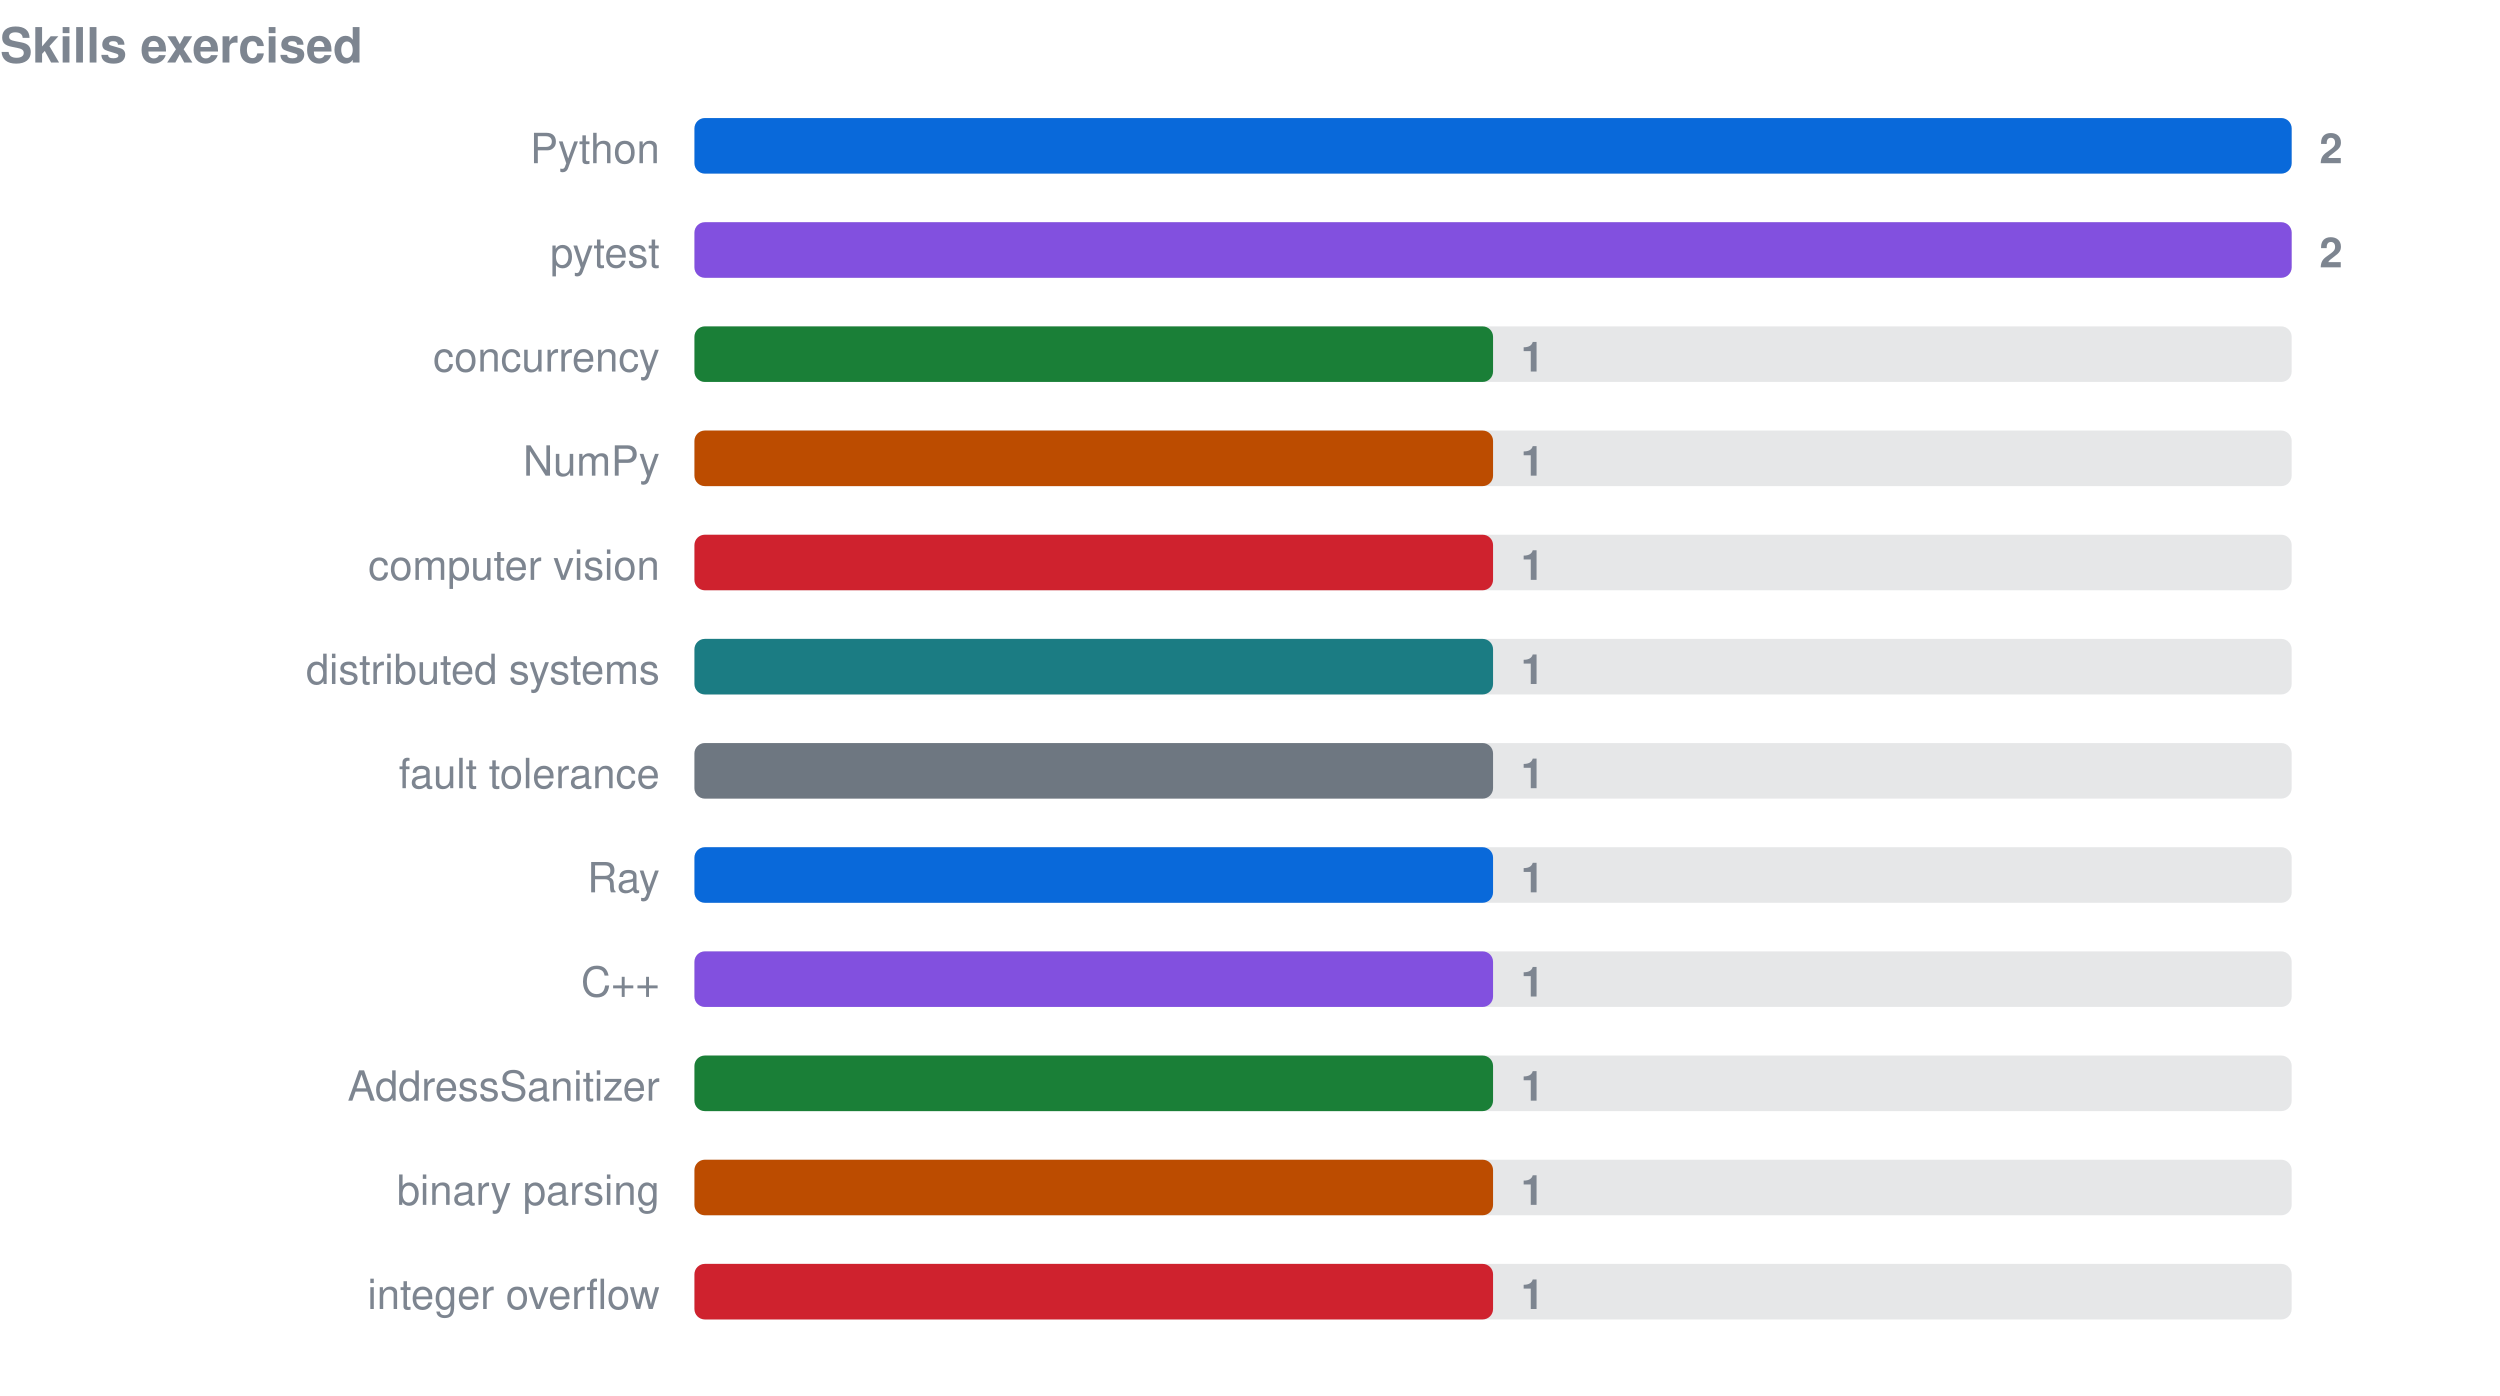
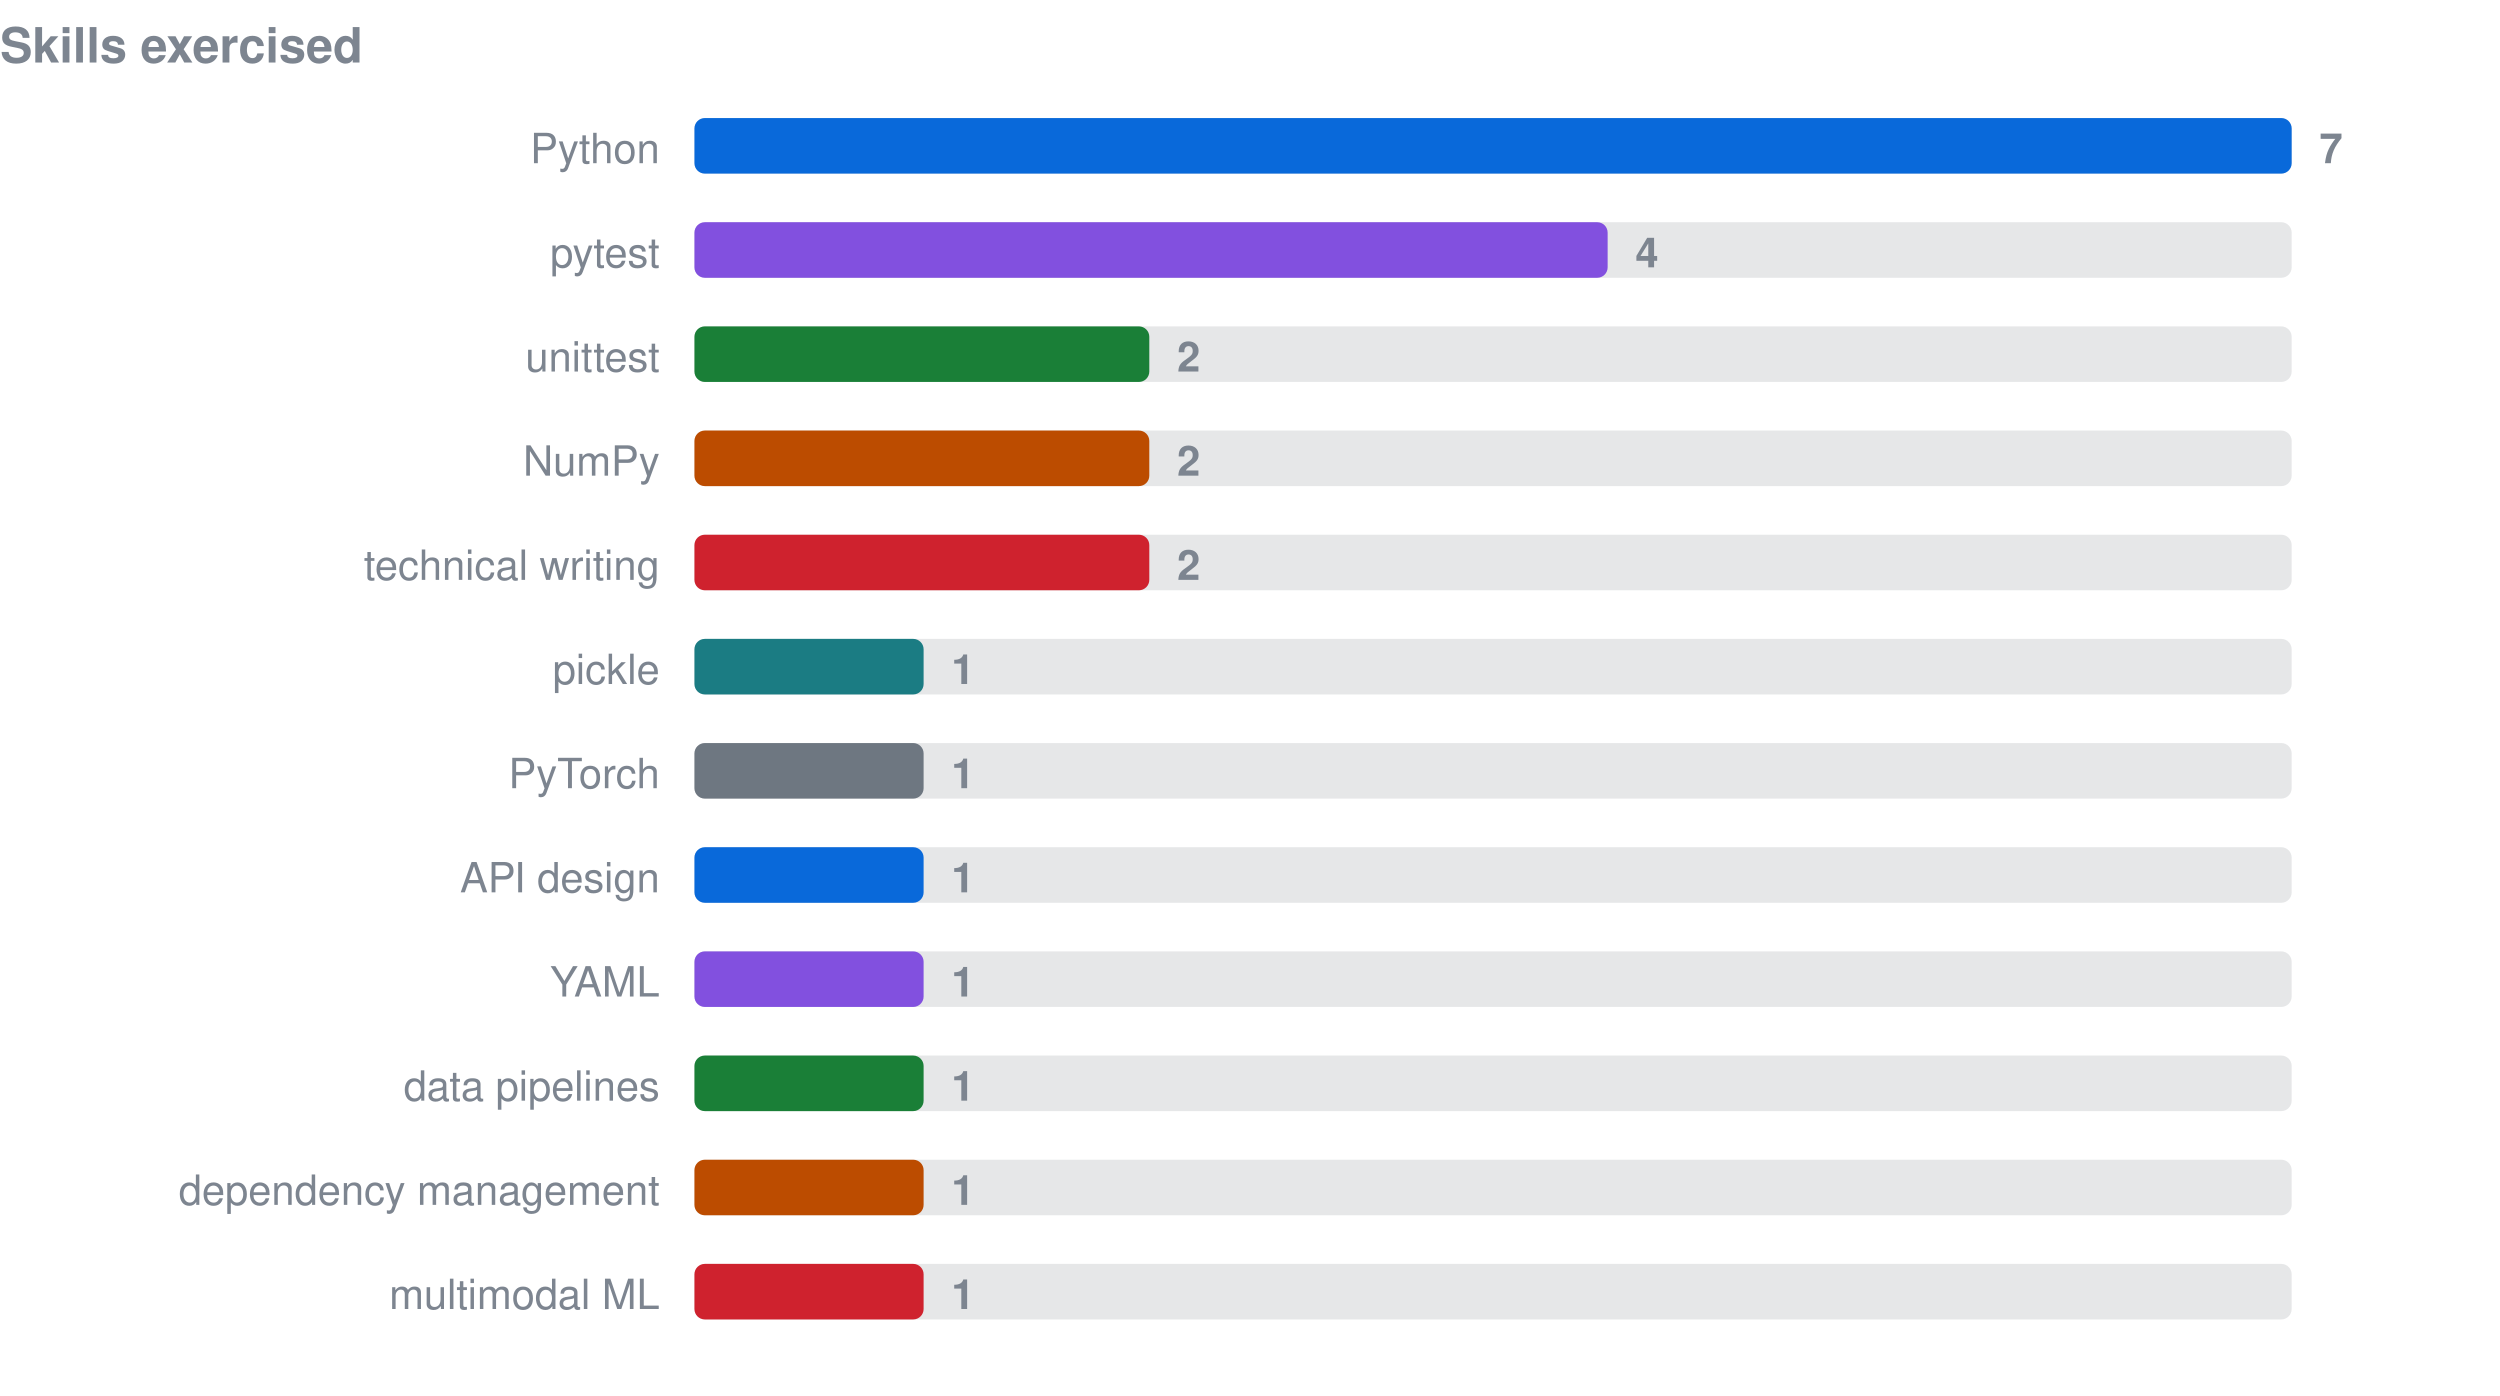
<svg xmlns="http://www.w3.org/2000/svg" width="720" height="402" viewBox="0 0 720 402" font-family="-apple-system,BlinkMacSystemFont,Segoe UI,Helvetica,Arial,sans-serif">
  <text x="0" y="18" font-size="14" font-weight="600" fill="#7d8590">Skills exercised</text>
  <text x="190" y="47" text-anchor="end" font-size="12" fill="#7d8590">Python</text>
  <rect x="200" y="34" width="460" height="16" rx="3" fill="#57606a26" />
  <rect x="200" y="34" width="460" height="16" rx="3" fill="#0969da" />
-   <text x="668" y="47" font-size="12" font-weight="600" fill="#7d8590">2</text>
+   <text x="668" y="47" font-size="12" font-weight="600" fill="#7d8590">7</text>
  <text x="190" y="77" text-anchor="end" font-size="12" fill="#7d8590">pytest</text>
  <rect x="200" y="64" width="460" height="16" rx="3" fill="#57606a26" />
-   <rect x="200" y="64" width="460" height="16" rx="3" fill="#8250df" />
-   <text x="668" y="77" font-size="12" font-weight="600" fill="#7d8590">2</text>
-   <text x="190" y="107" text-anchor="end" font-size="12" fill="#7d8590">concurrency</text>
+   <rect x="200" y="64" width="263" height="16" rx="3" fill="#8250df" />
+   <text x="471" y="77" font-size="12" font-weight="600" fill="#7d8590">4</text>
+   <text x="190" y="107" text-anchor="end" font-size="12" fill="#7d8590">unittest</text>
  <rect x="200" y="94" width="460" height="16" rx="3" fill="#57606a26" />
-   <rect x="200" y="94" width="230" height="16" rx="3" fill="#1a7f37" />
-   <text x="438" y="107" font-size="12" font-weight="600" fill="#7d8590">1</text>
+   <rect x="200" y="94" width="131" height="16" rx="3" fill="#1a7f37" />
+   <text x="339" y="107" font-size="12" font-weight="600" fill="#7d8590">2</text>
  <text x="190" y="137" text-anchor="end" font-size="12" fill="#7d8590">NumPy</text>
  <rect x="200" y="124" width="460" height="16" rx="3" fill="#57606a26" />
-   <rect x="200" y="124" width="230" height="16" rx="3" fill="#bc4c00" />
-   <text x="438" y="137" font-size="12" font-weight="600" fill="#7d8590">1</text>
-   <text x="190" y="167" text-anchor="end" font-size="12" fill="#7d8590">computer vision</text>
+   <rect x="200" y="124" width="131" height="16" rx="3" fill="#bc4c00" />
+   <text x="339" y="137" font-size="12" font-weight="600" fill="#7d8590">2</text>
+   <text x="190" y="167" text-anchor="end" font-size="12" fill="#7d8590">technical writing</text>
  <rect x="200" y="154" width="460" height="16" rx="3" fill="#57606a26" />
-   <rect x="200" y="154" width="230" height="16" rx="3" fill="#cf222e" />
-   <text x="438" y="167" font-size="12" font-weight="600" fill="#7d8590">1</text>
-   <text x="190" y="197" text-anchor="end" font-size="12" fill="#7d8590">distributed systems</text>
+   <rect x="200" y="154" width="131" height="16" rx="3" fill="#cf222e" />
+   <text x="339" y="167" font-size="12" font-weight="600" fill="#7d8590">2</text>
+   <text x="190" y="197" text-anchor="end" font-size="12" fill="#7d8590">pickle</text>
  <rect x="200" y="184" width="460" height="16" rx="3" fill="#57606a26" />
-   <rect x="200" y="184" width="230" height="16" rx="3" fill="#1b7c83" />
-   <text x="438" y="197" font-size="12" font-weight="600" fill="#7d8590">1</text>
-   <text x="190" y="227" text-anchor="end" font-size="12" fill="#7d8590">fault tolerance</text>
+   <rect x="200" y="184" width="66" height="16" rx="3" fill="#1b7c83" />
+   <text x="274" y="197" font-size="12" font-weight="600" fill="#7d8590">1</text>
+   <text x="190" y="227" text-anchor="end" font-size="12" fill="#7d8590">PyTorch</text>
  <rect x="200" y="214" width="460" height="16" rx="3" fill="#57606a26" />
-   <rect x="200" y="214" width="230" height="16" rx="3" fill="#6e7781" />
-   <text x="438" y="227" font-size="12" font-weight="600" fill="#7d8590">1</text>
-   <text x="190" y="257" text-anchor="end" font-size="12" fill="#7d8590">Ray</text>
+   <rect x="200" y="214" width="66" height="16" rx="3" fill="#6e7781" />
+   <text x="274" y="227" font-size="12" font-weight="600" fill="#7d8590">1</text>
+   <text x="190" y="257" text-anchor="end" font-size="12" fill="#7d8590">API design</text>
  <rect x="200" y="244" width="460" height="16" rx="3" fill="#57606a26" />
-   <rect x="200" y="244" width="230" height="16" rx="3" fill="#0969da" />
-   <text x="438" y="257" font-size="12" font-weight="600" fill="#7d8590">1</text>
-   <text x="190" y="287" text-anchor="end" font-size="12" fill="#7d8590">C++</text>
+   <rect x="200" y="244" width="66" height="16" rx="3" fill="#0969da" />
+   <text x="274" y="257" font-size="12" font-weight="600" fill="#7d8590">1</text>
+   <text x="190" y="287" text-anchor="end" font-size="12" fill="#7d8590">YAML</text>
  <rect x="200" y="274" width="460" height="16" rx="3" fill="#57606a26" />
-   <rect x="200" y="274" width="230" height="16" rx="3" fill="#8250df" />
-   <text x="438" y="287" font-size="12" font-weight="600" fill="#7d8590">1</text>
-   <text x="190" y="317" text-anchor="end" font-size="12" fill="#7d8590">AddressSanitizer</text>
+   <rect x="200" y="274" width="66" height="16" rx="3" fill="#8250df" />
+   <text x="274" y="287" font-size="12" font-weight="600" fill="#7d8590">1</text>
+   <text x="190" y="317" text-anchor="end" font-size="12" fill="#7d8590">data pipelines</text>
  <rect x="200" y="304" width="460" height="16" rx="3" fill="#57606a26" />
-   <rect x="200" y="304" width="230" height="16" rx="3" fill="#1a7f37" />
-   <text x="438" y="317" font-size="12" font-weight="600" fill="#7d8590">1</text>
-   <text x="190" y="347" text-anchor="end" font-size="12" fill="#7d8590">binary parsing</text>
+   <rect x="200" y="304" width="66" height="16" rx="3" fill="#1a7f37" />
+   <text x="274" y="317" font-size="12" font-weight="600" fill="#7d8590">1</text>
+   <text x="190" y="347" text-anchor="end" font-size="12" fill="#7d8590">dependency management</text>
  <rect x="200" y="334" width="460" height="16" rx="3" fill="#57606a26" />
-   <rect x="200" y="334" width="230" height="16" rx="3" fill="#bc4c00" />
-   <text x="438" y="347" font-size="12" font-weight="600" fill="#7d8590">1</text>
-   <text x="190" y="377" text-anchor="end" font-size="12" fill="#7d8590">integer overflow</text>
+   <rect x="200" y="334" width="66" height="16" rx="3" fill="#bc4c00" />
+   <text x="274" y="347" font-size="12" font-weight="600" fill="#7d8590">1</text>
+   <text x="190" y="377" text-anchor="end" font-size="12" fill="#7d8590">multimodal ML</text>
  <rect x="200" y="364" width="460" height="16" rx="3" fill="#57606a26" />
-   <rect x="200" y="364" width="230" height="16" rx="3" fill="#cf222e" />
-   <text x="438" y="377" font-size="12" font-weight="600" fill="#7d8590">1</text>
+   <rect x="200" y="364" width="66" height="16" rx="3" fill="#cf222e" />
+   <text x="274" y="377" font-size="12" font-weight="600" fill="#7d8590">1</text>
</svg>
